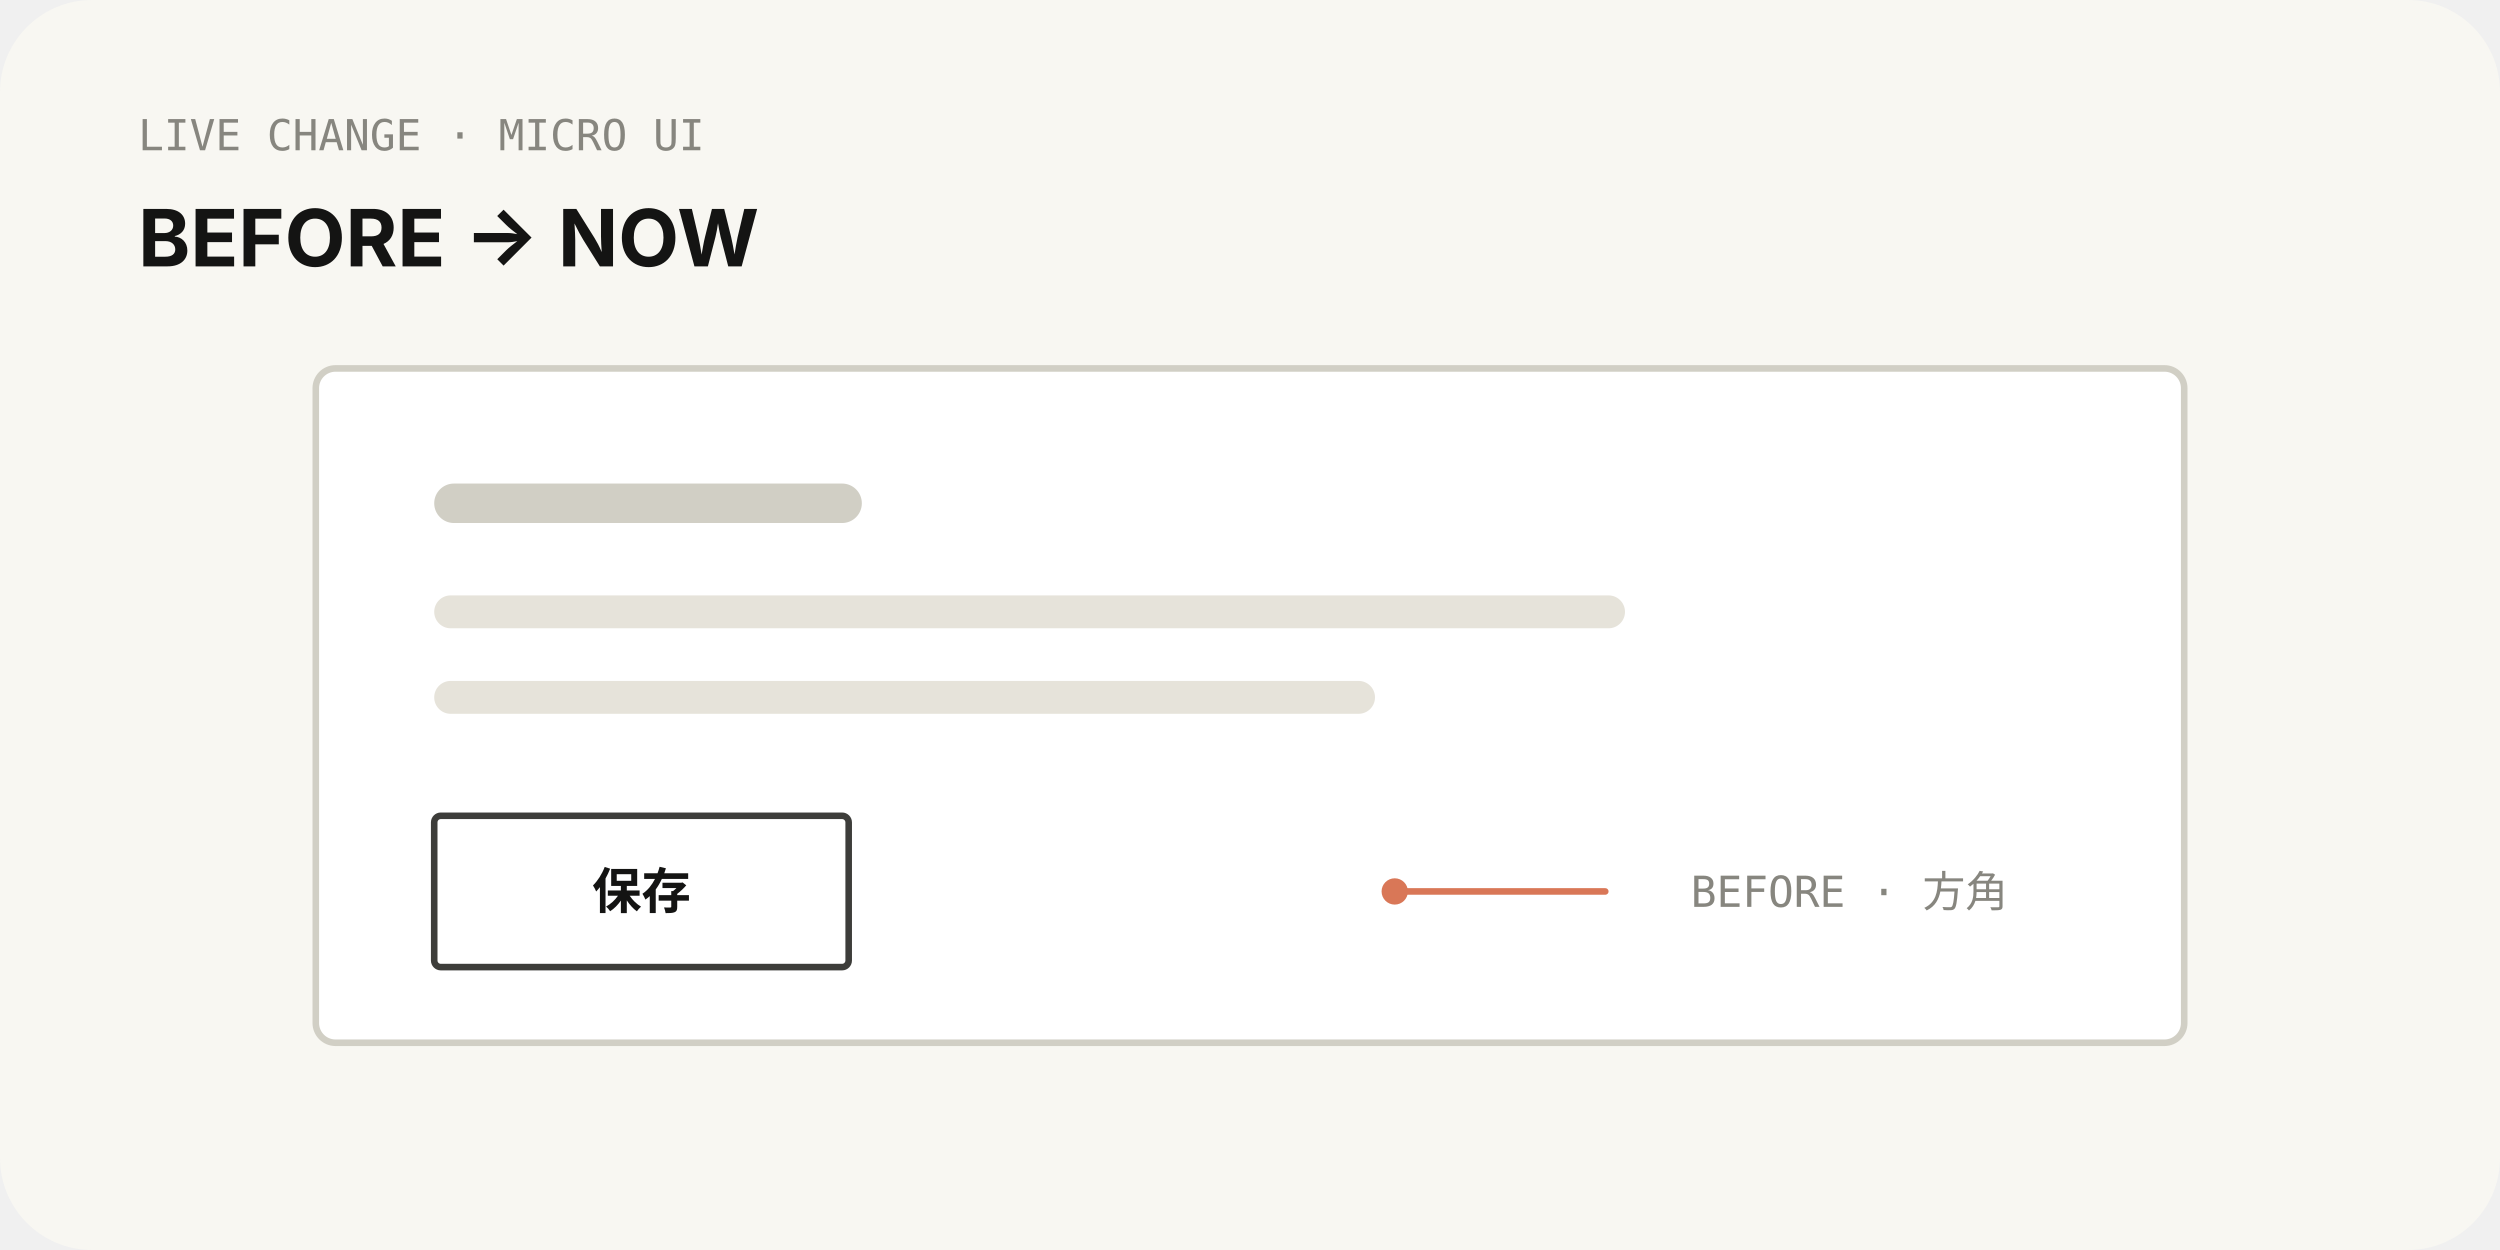
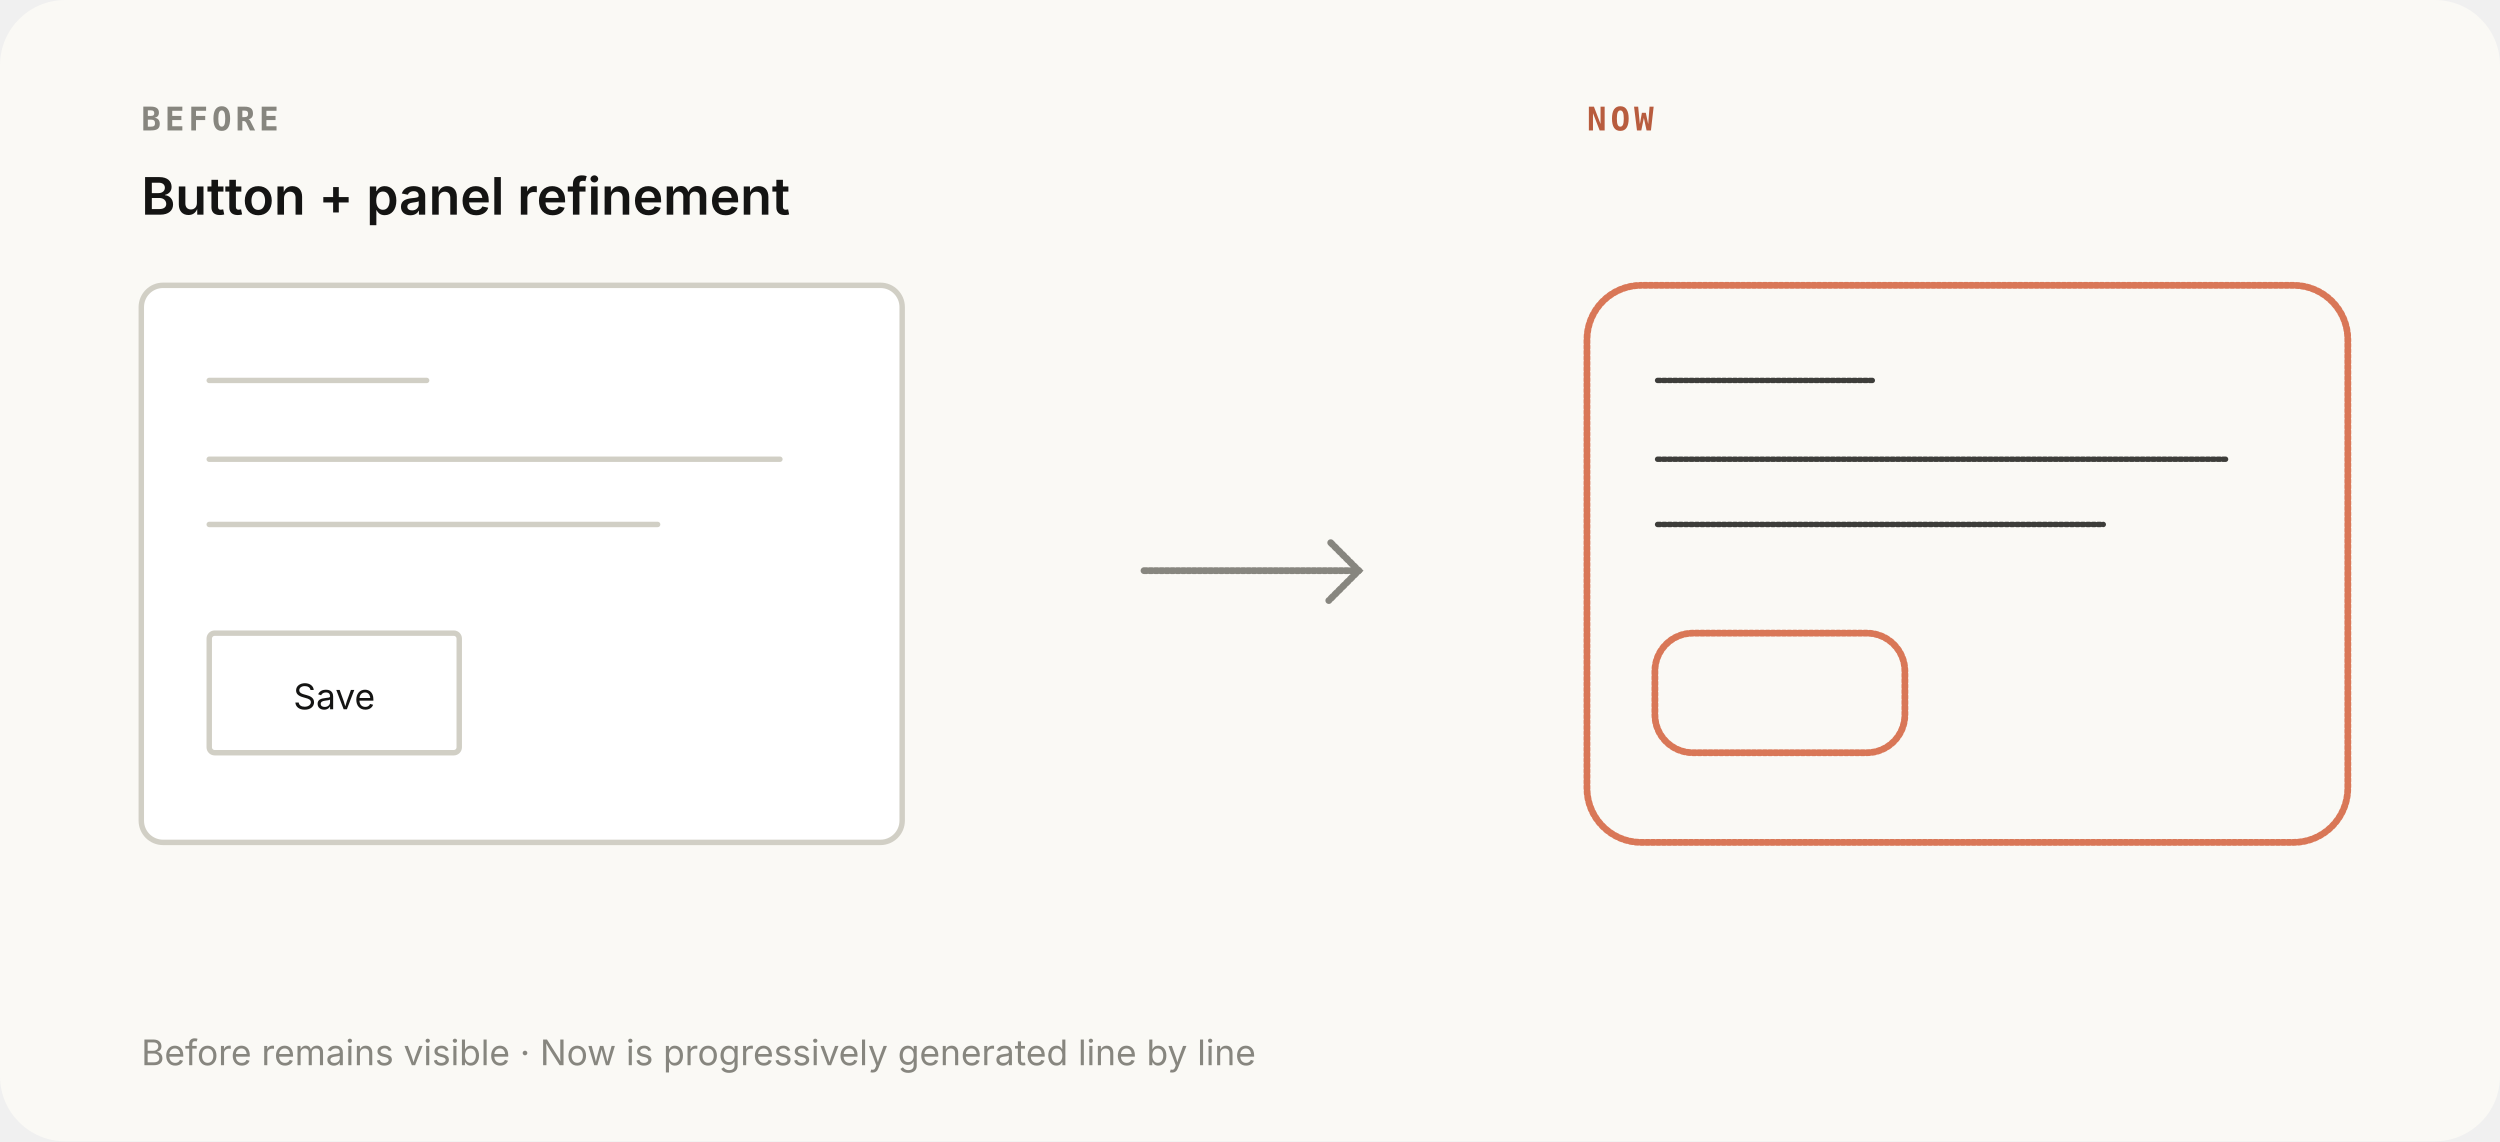
- <svg xmlns="http://www.w3.org/2000/svg" viewBox="0 0 760 380" role="img" aria-labelledby="t d">
+ <svg xmlns="http://www.w3.org/2000/svg" viewBox="0 0 920 420" role="img" aria-labelledby="t d">
  <style>
-   .bg{fill:#F8F7F2}.paper{fill:#fff}.line{stroke:#D1CFC5;stroke-width:2}.muted{fill:#87867F}
-   .ink{fill:#141413}.clay{fill:#D97757}.soft{fill:#E6E3DA}.accentSoft{fill:#FBF0EC}
-   .olive{fill:#788C5D}.mono{font-family:ui-monospace,SFMono-Regular,Menlo,monospace}
-   .sans{font-family:system-ui,-apple-system,Segoe UI,sans-serif}
-   text{dominant-baseline:middle}
- </style>
-   <rect width="760" height="380" rx="28" class="bg" />
-   <text x="42" y="42" class="mono muted" font-size="13">LIVE CHANGE · MICRO UI</text>
-   <text x="42" y="72" class="sans ink" font-size="24" font-weight="650">BEFORE → NOW</text>
-   <rect x="96" y="112" width="568" height="205" rx="6" class="paper line">
-     <animate attributeName="rx" values="6;6;24;24" keyTimes="0;0.333;0.667;1" dur="5s" repeatCount="1" fill="freeze" />
-     <animate attributeName="stroke" values="#D1CFC5;#D1CFC5;#E4A18A;#E4A18A" keyTimes="0;0.333;0.667;1" dur="5s" repeatCount="1" fill="freeze" />
-   </rect>
-   <rect x="132" y="147" width="130" height="12" rx="6" fill="#D1CFC5" />
-   <rect x="132" y="181" width="362" height="10" rx="5" class="soft" />
-   <rect x="132" y="207" width="286" height="10" rx="5" class="soft" />
-   <rect x="132" y="248" width="126" height="46" rx="2" fill="#fff" stroke="#3D3D3A" stroke-width="2">
-     <animate attributeName="rx" values="2;2;16;16" keyTimes="0;0.333;0.667;1" dur="5s" repeatCount="1" fill="freeze" />
-     <animate attributeName="fill" values="#fff;#fff;#FBF0EC;#FBF0EC" keyTimes="0;0.333;0.667;1" dur="5s" repeatCount="1" fill="freeze" />
-     <animate attributeName="stroke" values="#3D3D3A;#3D3D3A;#D97757;#D97757" keyTimes="0;0.333;0.667;1" dur="5s" repeatCount="1" fill="freeze" />
-   </rect>
-   <text x="195" y="271" text-anchor="middle" class="sans ink" font-size="15" font-weight="650">保存</text>
+     .bg{fill:#FAF9F5}.card{fill:#fff;stroke:#D1CFC5;stroke-width:2}.muted{fill:#87867F}.ink{fill:#141413}.clay{fill:#B85C3E}
+     .label{font:700 12px ui-monospace,SFMono-Regular,Menlo,monospace;letter-spacing:.12em}.title{font:600 19px system-ui,-apple-system,Segoe UI,sans-serif}
+     .body{font:13px system-ui,-apple-system,Segoe UI,sans-serif}.line{stroke:#3D3D3A;stroke-width:2;fill:none;stroke-linecap:round;stroke-linejoin:round}
+     .soft{stroke:#D1CFC5;stroke-width:2;fill:none;stroke-linecap:round;stroke-linejoin:round}
+     .now{stroke:#D97757}.fillNow{fill:#FBF0EC;stroke:#D97757;stroke-width:2}.fillSoft{fill:#fff;stroke:#D1CFC5;stroke-width:2}
+     .draw{fill:none;stroke:#D97757;stroke-width:2.5;stroke-linecap:round;stroke-linejoin:round;stroke-dasharray:1;stroke-dashoffset:1}
+     .drawSoft{fill:none;stroke:#3D3D3A;stroke-width:2;stroke-linecap:round;stroke-linejoin:round;stroke-dasharray:1;stroke-dashoffset:1}
+     .fade{opacity:0}.arrow{stroke:#87867F;stroke-width:2.5;fill:none;stroke-linecap:round;stroke-dasharray:1;stroke-dashoffset:1}
+     @media (prefers-reduced-motion:reduce){.draw,.drawSoft,.arrow{stroke-dashoffset:0}.fade{opacity:1}}
+   </style>
+   <rect class="bg" width="920" height="420" rx="24" />
+   <text x="52" y="48" class="label muted">BEFORE</text>
+   <text x="584" y="48" class="label clay">NOW</text>
+   <text x="52" y="79" class="title ink">Button + panel refinement</text>
+   <g transform="translate(52 105)">
+     <rect x="0" y="0" width="280" height="205" rx="8" class="card" />
+     <path d="M25 35 H105" class="soft" />
+     <path d="M25 64 H235" class="soft" />
+     <path d="M25 88 H190" class="soft" />
+     <rect x="25" y="128" width="92" height="44" rx="2" class="fillSoft" />
+     <text x="71" y="156" text-anchor="middle" class="body ink">Save</text>
+   </g>
  <g>
-     <text x="514" y="272" class="mono muted" font-size="13">BEFORE · 方角</text>
-     <animate attributeName="opacity" values="1;1;0;0" keyTimes="0;0.28;0.48;1" dur="5s" repeatCount="1" fill="freeze" />
+     <path class="arrow" pathLength="1" d="M420 210 H500">
+       <animate attributeName="stroke-dashoffset" from="1" to="0" dur=".6s" begin=".25s" fill="freeze" />
+     </path>
+     <path class="arrow" pathLength="1" d="M489 199 L500 210 L489 221">
+       <animate attributeName="stroke-dashoffset" from="1" to="0" dur=".35s" begin=".68s" fill="freeze" />
+     </path>
  </g>
-   <g opacity="0">
-     <text x="514" y="272" class="mono clay" font-size="13">NOW · 圆角</text>
-     <animate attributeName="opacity" values="0;0;1;1" keyTimes="0;0.28;0.52;1" dur="5s" repeatCount="1" fill="freeze" />
+   <g transform="translate(584 105)">
+     <rect x="0" y="0" width="280" height="205" rx="20" class="draw" pathLength="1">
+       <animate attributeName="stroke-dashoffset" from="1" to="0" dur=".75s" begin="1s" fill="freeze" />
+     </rect>
+     <path d="M25 35 H105" class="drawSoft" pathLength="1">
+       <animate attributeName="stroke-dashoffset" from="1" to="0" dur=".35s" begin="1.7s" fill="freeze" />
+     </path>
+     <path d="M25 64 H235" class="drawSoft" pathLength="1">
+       <animate attributeName="stroke-dashoffset" from="1" to="0" dur=".45s" begin="1.95s" fill="freeze" />
+     </path>
+     <path d="M25 88 H190" class="drawSoft" pathLength="1">
+       <animate attributeName="stroke-dashoffset" from="1" to="0" dur=".4s" begin="2.25s" fill="freeze" />
+     </path>
+     <rect x="25" y="128" width="92" height="44" rx="14" class="draw" pathLength="1">
+       <animate attributeName="stroke-dashoffset" from="1" to="0" dur=".5s" begin="2.55s" fill="freeze" />
+     </rect>
+     <rect x="25" y="128" width="92" height="44" rx="14" class="fillNow fade">
+       <animate attributeName="opacity" from="0" to="1" dur=".3s" begin="3.02s" fill="freeze" />
+     </rect>
+     <text x="71" y="156" text-anchor="middle" class="body ink fade">Save<animate attributeName="opacity" from="0" to="1" dur=".25s" begin="3.18s" fill="freeze" />
+     </text>
  </g>
-   <path d="M424 271 H488" stroke="#D97757" stroke-width="2" stroke-linecap="round" />
-   <circle cx="424" cy="271" r="4" class="clay">
-     <animate attributeName="cx" values="424;424;488;488" keyTimes="0;0.333;0.667;1" dur="5s" repeatCount="1" fill="freeze" />
-   </circle>
+   <text x="52" y="392" class="body muted">Before remains visible · Now is progressively generated line by line</text>
</svg>
